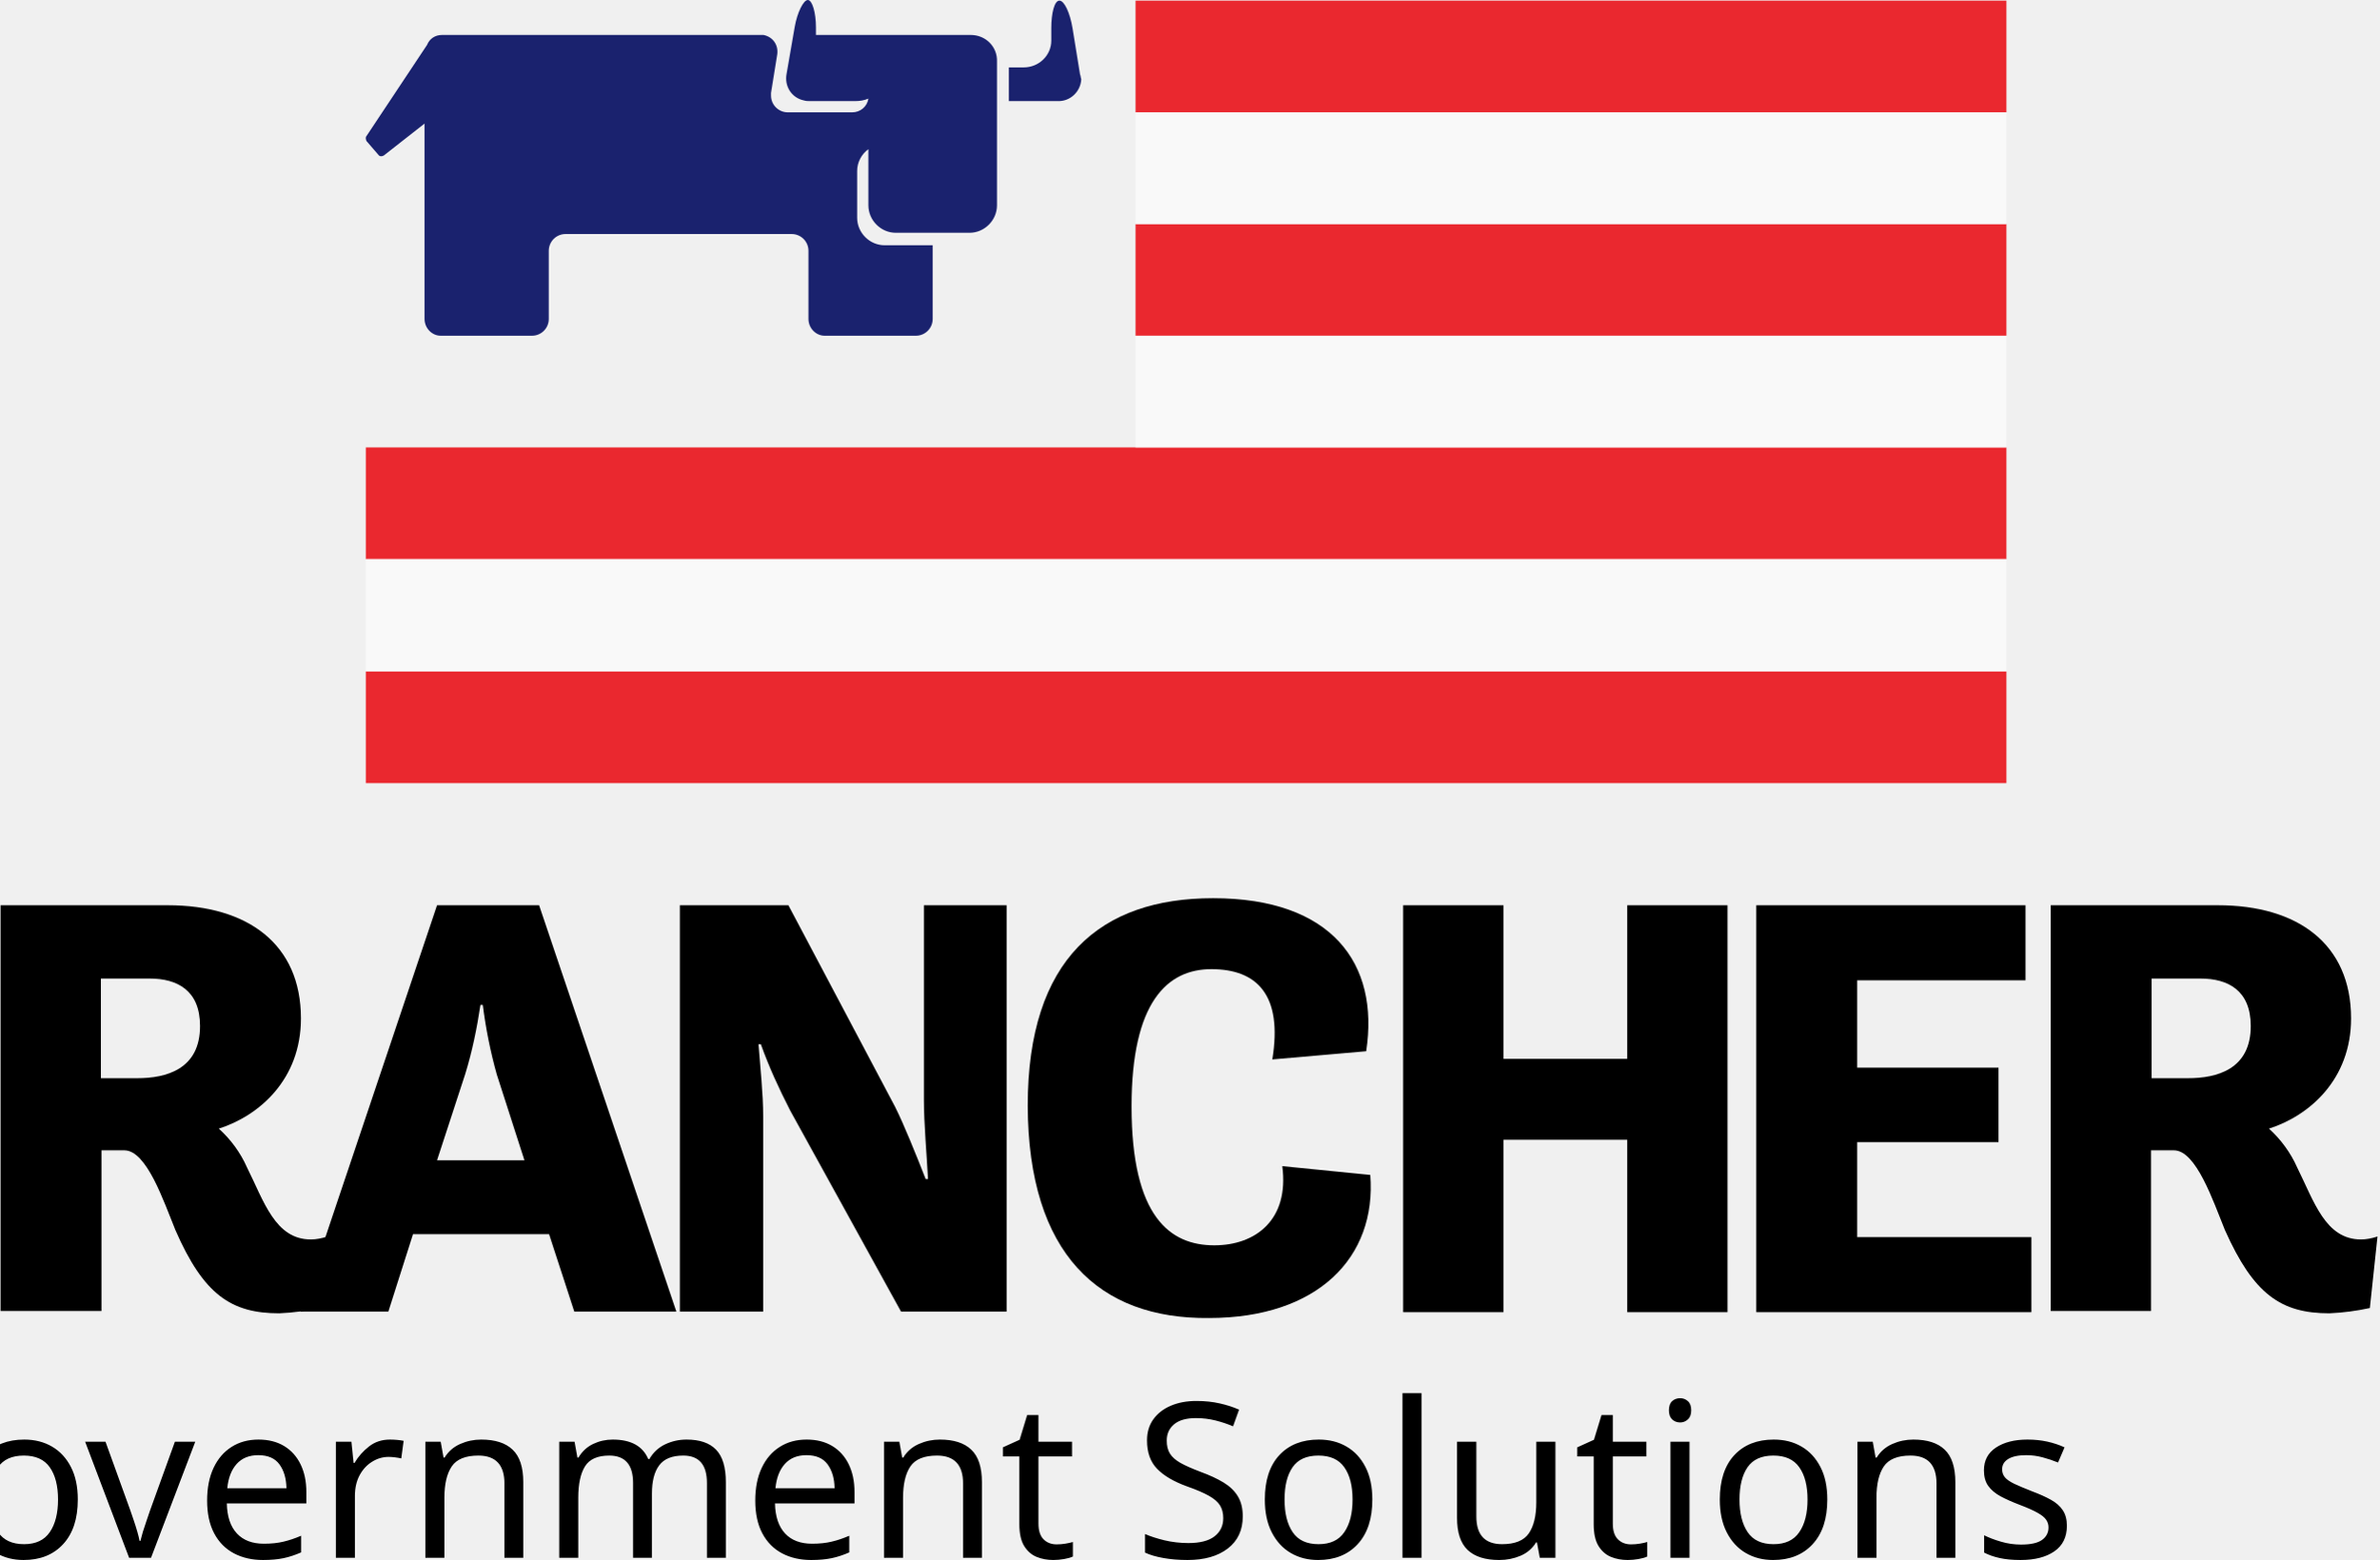
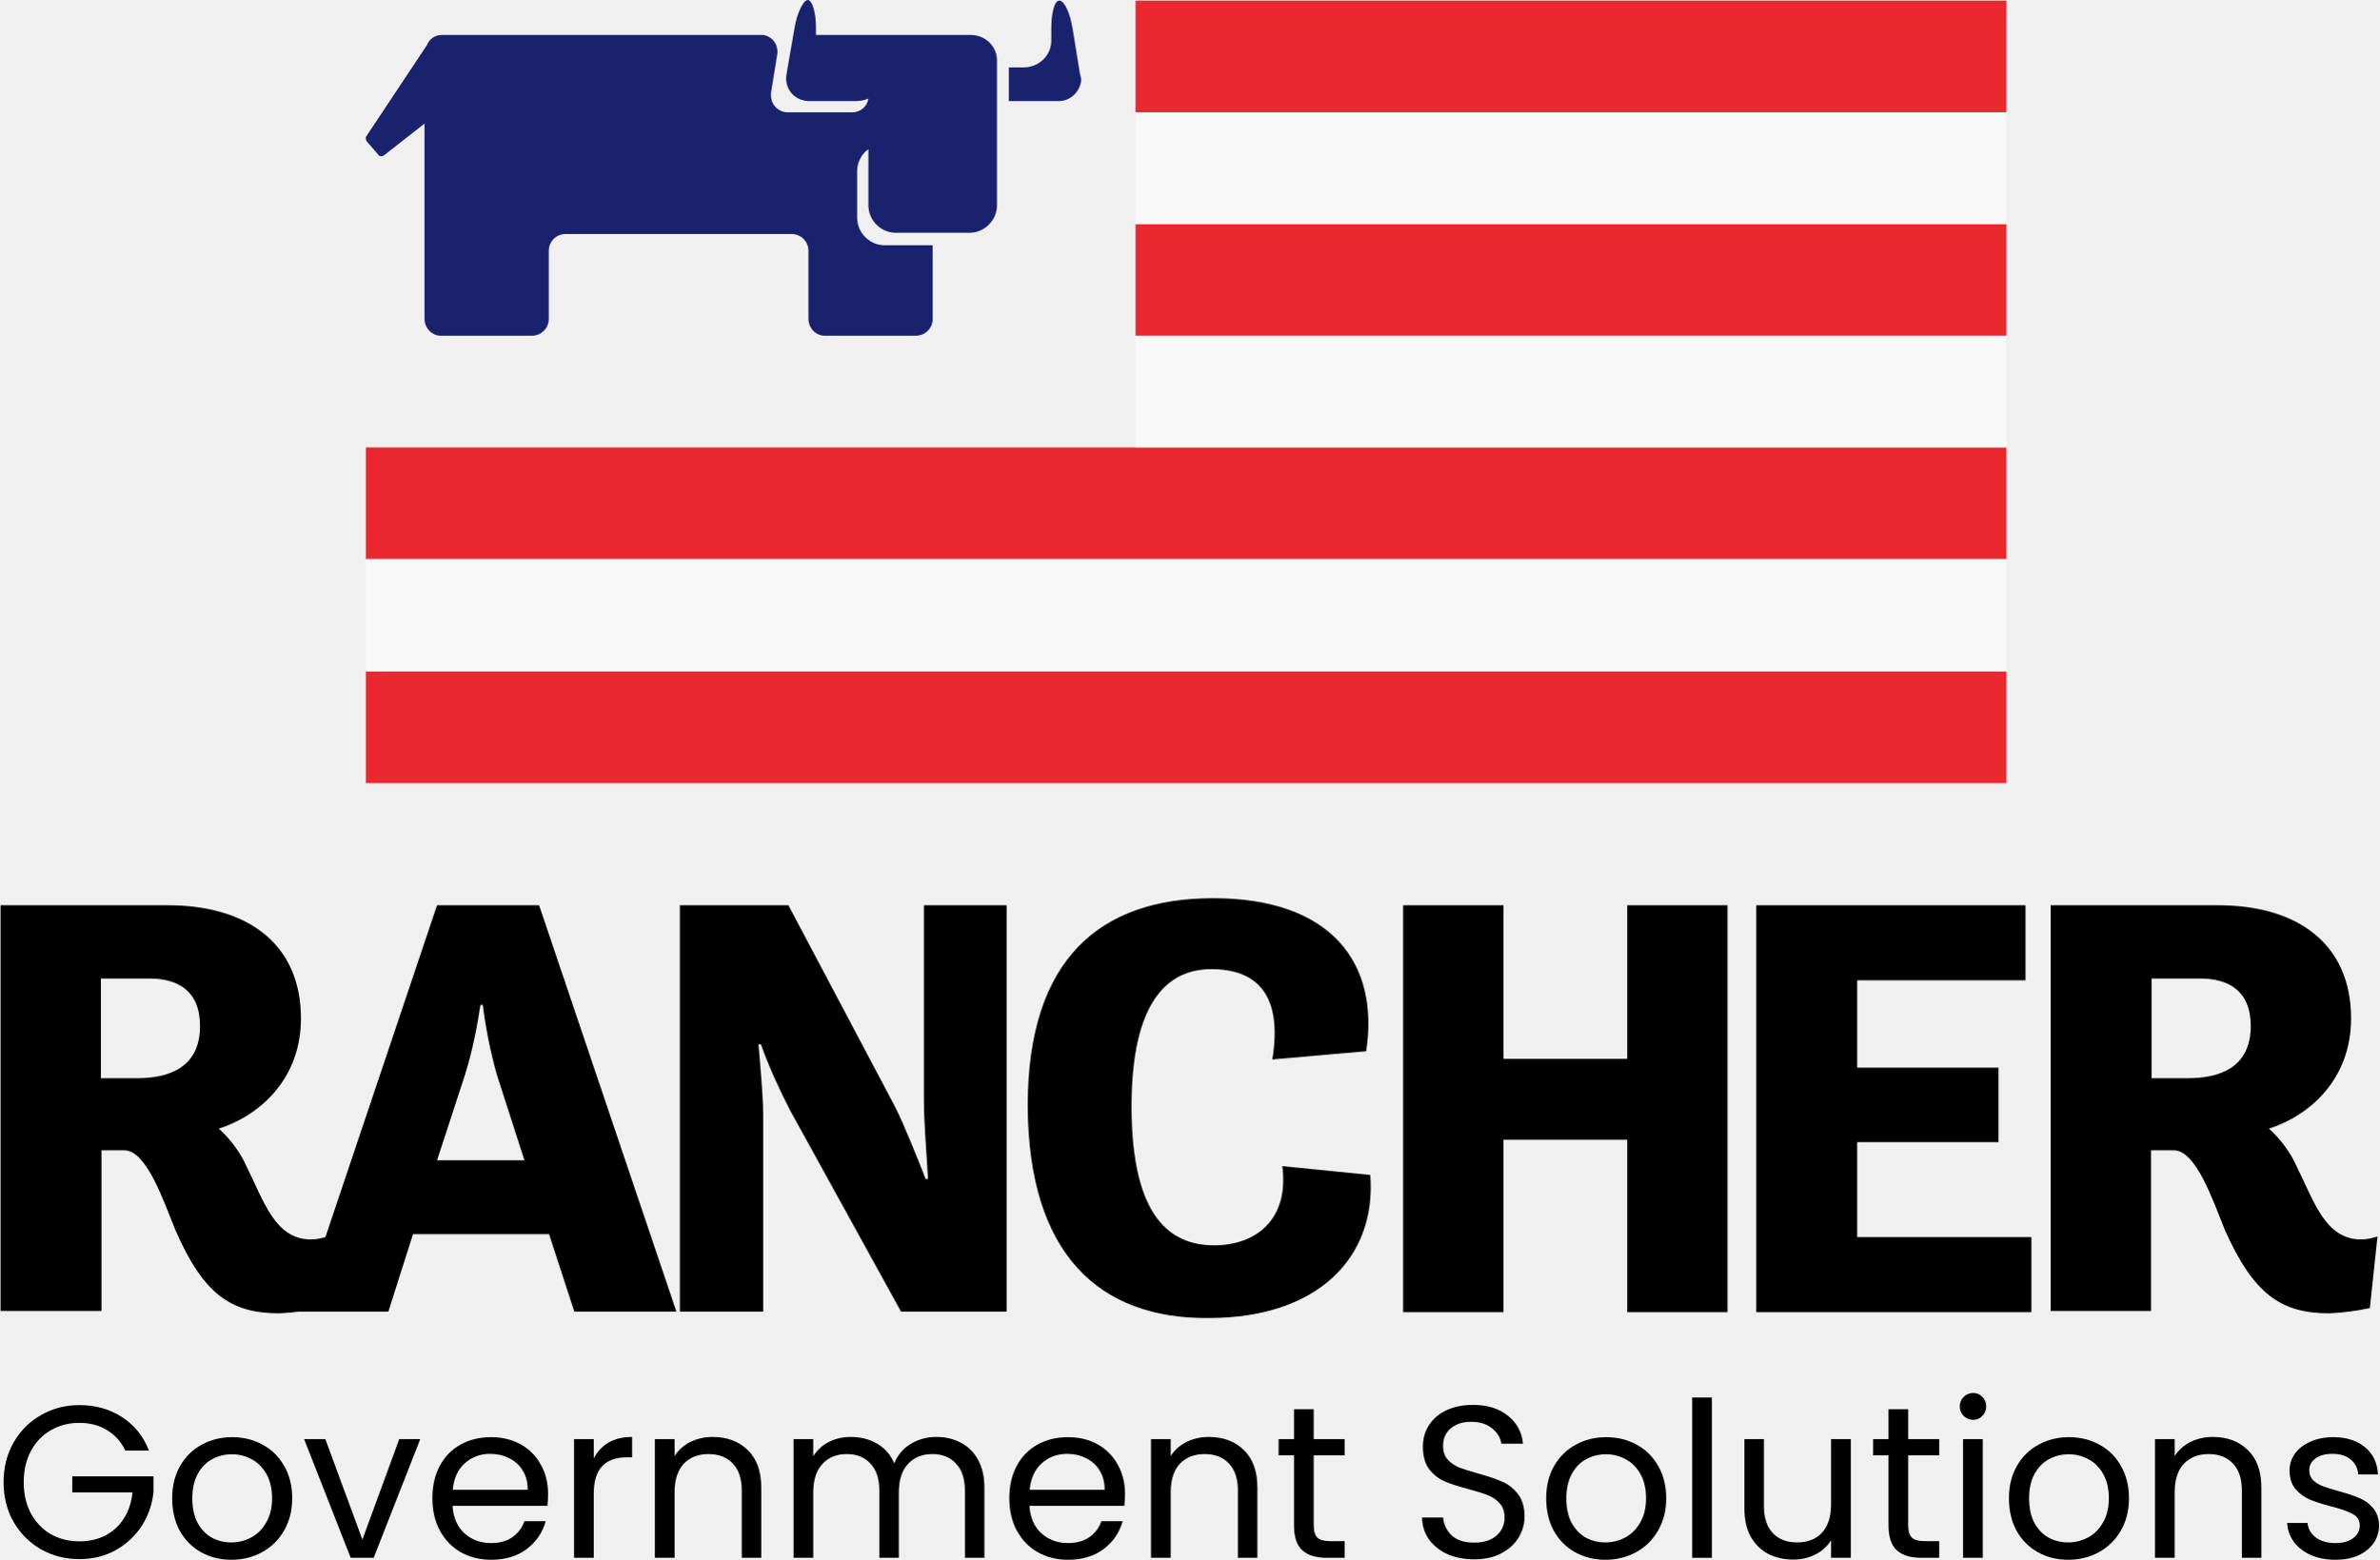
<svg xmlns="http://www.w3.org/2000/svg" width="148.763mm" height="97.573mm" viewBox="0 0 148.763 97.573" version="1.1" id="svg11196" xml:space="preserve">
  <defs id="defs11193" />
  <g id="layer1" transform="translate(-32.38942,-58.3941)">
    <g id="Layer_2_1_" transform="matrix(0.2645833,0,0,0.2645833,13.8845,134.161)">
      <g id="Layer_1-2">
        <path class="st0" d="m 69.94,-72.329 h 39.649 c 18.854,0 31.47,9.15 31.47,26.756 0,14.418 -9.843,23.013 -19.409,26.063 2.773,2.495 5.129,5.684 6.654,9.15 4.02,8.041 6.654,17.052 15.111,17.052 1.248,0 2.634,-0.277 3.882,-0.693 l -1.802,16.913 c -3.189,0.693 -6.377,1.109 -9.566,1.248 -11.368,0 -17.884,-4.436 -24.538,-19.686 -2.773,-6.793 -6.793,-18.854 -12.061,-18.854 H 93.924 V 23.605 H 70.078 v -95.935 z m 23.845,17.329 v 23.568 h 8.595 c 6.793,0 14.834,-2.08 14.834,-12.338 0,-8.457 -5.407,-11.229 -11.923,-11.229 z" id="path12110" style="fill:#000000;fill-opacity:1;stroke-width:1.386" />
        <path class="st0" d="m 173.222,-72.329 h 24.122 l 32.44,96.073 H 205.663 L 199.701,5.444 h -32.163 l -5.823,18.3 h -20.795 z m 0,60.306 h 20.656 l -6.516,-20.241 c -1.525,-5.407 -2.634,-10.952 -3.327,-16.497 h -0.555 c -0.832,5.545 -1.941,10.952 -3.604,16.359 z" id="path12112" style="fill:#000000;fill-opacity:1;stroke-width:1.386" />
        <path class="st0" d="m 230.755,-72.329 h 25.509 l 25.231,47.69 c 2.08,4.159 4.991,11.368 7.209,17.052 h 0.555 c -0.277,-5.407 -0.97,-13.17 -0.97,-18.716 v -46.026 h 19.547 v 96.073 h -24.954 l -26.202,-47.551 c -2.634,-5.129 -4.991,-10.259 -6.932,-15.666 h -0.555 c 0.416,5.407 1.109,11.784 1.109,17.052 v 46.165 h -19.686 v -96.073 z" id="path12114" style="fill:#000000;fill-opacity:1;stroke-width:1.386" />
        <path class="st0" d="m 312.827,-24.916 c 0,-34.797 17.191,-49.076 43.808,-49.076 28.004,0 39.372,15.388 36.183,36.183 l -22.181,1.941 c 2.495,-15.25 -3.604,-21.35 -14.418,-21.35 -10.398,0 -18.854,7.764 -18.854,32.44 0,26.202 9.15,32.856 19.547,32.856 9.843,0 17.745,-6.1 16.082,-18.716 l 20.795,2.08 c 1.525,19.547 -12.477,33.827 -38.124,33.827 -25.925,0.277 -42.699,-15.111 -42.838,-50.185" id="path12116" style="fill:#000000;fill-opacity:1;stroke-width:1.386" />
        <polygon class="st0" points="571,27.4 571,1.2 588.1,1.2 588.1,70.6 571,70.6 571,41.2 549.9,41.2 549.9,70.6 532.8,70.6 532.8,1.2 549.9,1.2 549.9,27.4 " id="polygon12118" style="fill:#000000;fill-opacity:1" transform="matrix(1.38634,0,0,1.38634,-337.0895,-73.99283)" />
        <polygon class="st0" points="610.2,14 610.2,28.9 634.3,28.9 634.3,41.6 610.2,41.6 610.2,57.8 639.9,57.8 639.9,70.6 593,70.6 593,1.2 638.9,1.2 638.9,14 " id="polygon12120" style="fill:#000000;fill-opacity:1" transform="matrix(1.38634,0,0,1.38634,-337.0895,-73.99283)" />
        <path class="st0" d="m 554.604,-72.329 h 39.511 c 18.854,0 31.47,9.15 31.47,26.756 0,14.418 -9.843,23.013 -19.409,26.063 2.773,2.495 5.129,5.684 6.654,9.15 4.02,8.041 6.654,17.052 15.111,17.052 1.248,0 2.634,-0.277 3.882,-0.693 l -1.802,16.913 c -3.189,0.693 -6.377,1.109 -9.566,1.248 -11.368,0 -17.884,-4.436 -24.677,-19.686 -2.773,-6.793 -6.793,-18.854 -12.061,-18.854 h -5.407 v 37.986 h -23.706 z m 23.845,17.329 v 23.568 h 8.595 c 6.793,0 14.834,-2.08 14.834,-12.338 0,-8.457 -5.407,-11.229 -11.923,-11.229 z" id="path12122" style="fill:#000000;fill-opacity:1;stroke-width:1.386" />
        <rect x="338.314" y="-286.215" class="st1" width="205.814" height="26.409" id="rect12138" style="fill:#ea282f;fill-opacity:1;stroke-width:1.475" />
        <rect x="338.314" y="-233.397" class="st1" width="205.814" height="26.409" id="rect12140" style="fill:#ea282f;fill-opacity:1;stroke-width:1.475" />
        <rect y="-180.579" class="st1" width="387.727" height="26.409" id="rect12142" x="156.401" style="fill:#ea282f;fill-opacity:1;stroke-width:1.475" />
        <rect y="-127.613" class="st1" width="387.727" height="26.409" id="rect12144" x="156.401" style="fill:#ea282f;fill-opacity:1;stroke-width:1.475" />
        <path class="st2" d="m 325.184,-268.806 -1.77,-10.918 c -0.59,-3.541 -1.918,-6.492 -3.098,-6.492 -1.18,0 -1.918,2.951 -1.918,6.492 v 2.951 c 0,3.541 -2.951,6.344 -6.492,6.344 h -3.541 v 7.967 h 11.508 c 2.951,0.148 5.459,-2.213 5.606,-5.164 -0.148,-0.443 -0.148,-0.885 -0.295,-1.18" id="path12146" style="fill:#1a226e;fill-opacity:1;stroke-width:1.475" />
        <path class="st2" d="m 299.365,-278.101 h -35.999 c -0.148,0 -0.443,0 -0.59,0 v -1.77 c 0,-3.541 -0.885,-6.492 -1.918,-6.492 -1.033,0 -2.508,2.951 -3.098,6.344 l -1.918,11.065 c -0.59,2.951 1.18,5.754 4.131,6.344 0.443,0.148 0.885,0.148 1.328,0.148 h 10.77 c 1.033,0 2.066,-0.148 3.098,-0.59 -0.295,1.918 -1.918,3.246 -3.836,3.246 h -15.196 c -2.213,0 -3.983,-1.77 -3.983,-3.983 0,0 0,0 0,0 0,-0.148 0,-0.443 0,-0.59 l 1.475,-9.147 c 0.295,-2.213 -1.033,-4.131 -3.246,-4.574 0,0 0,0 0,0 -0.148,0 -0.443,0 -0.59,0 h -75.391 c -1.623,0 -2.951,0.885 -3.541,2.361 l -14.311,21.54 c -0.295,0.295 -0.148,0.885 0,1.18 l 2.803,3.246 c 0.295,0.443 0.885,0.443 1.328,0.148 l 9.59,-7.524 v 46.179 c 0,2.213 1.77,3.983 3.836,3.983 0,0 0,0 0.148,0 h 21.393 c 2.213,0 3.983,-1.77 3.983,-3.983 v -16.082 c 0,-2.213 1.77,-3.983 3.983,-3.983 0,0 0,0 0,0 h 53.408 c 2.213,0 3.983,1.77 3.983,3.983 0,0 0,0 0,0 v 16.082 c 0,2.213 1.77,3.983 3.836,3.983 0,0 0,0 0.148,0 h 21.393 c 2.213,0 3.983,-1.77 3.983,-3.983 v 0 -17.409 h -11.36 c -3.541,0 -6.492,-2.951 -6.492,-6.492 0,0 0,0 0,0 v -11.065 c 0,-2.066 1.033,-3.983 2.656,-5.164 v 13.278 c 0,3.541 2.951,6.492 6.492,6.492 h 17.409 c 3.541,0 6.492,-2.951 6.492,-6.492 v -33.934 c 0.148,-3.541 -2.656,-6.344 -6.197,-6.344" id="path12148" style="fill:#1a226e;fill-opacity:1;stroke-width:1.475" />
-         <text xml:space="preserve" style="font-style:normal;font-variant:normal;font-weight:bold;font-stretch:normal;font-size:51.205px;font-family:'Poppins ExtraBold';-inkscape-font-specification:'Poppins ExtraBold,  Bold';text-align:center;text-anchor:middle;fill:#ea282f;fill-opacity:1;stroke:#ffffff;stroke-width:0" x="351.694" y="81.958" id="text15513">
-           <tspan id="tspan15511" x="351.694" y="81.958" style="font-style:normal;font-variant:normal;font-weight:normal;font-stretch:normal;font-family:Poppins;-inkscape-font-specification:Poppins;fill:#000000;fill-opacity:1;stroke-width:0">Government Solutions</tspan>
-         </text>
+         <g aria-label="Government Solutions" id="text15513" style="font-weight:bold;font-size:51.205px;font-family:'Poppins ExtraBold';-inkscape-font-specification:'Poppins ExtraBold,  Bold';text-align:center;text-anchor:middle;fill:#ea282f;stroke:#ffffff;stroke-width:0">
+           <path d="m 99.563,56.611 q -1.485,-3.123 -4.301,-4.813 -2.816,-1.741 -6.554,-1.741 -3.738,0 -6.759,1.741 -2.97,1.69 -4.711,4.916 -1.69,3.175 -1.69,7.373 0,4.199 1.69,7.373 1.741,3.175 4.711,4.916 3.021,1.69 6.759,1.69 5.223,0 8.602,-3.123 3.379,-3.123 3.943,-8.449 H 87.018 v -3.789 h 19.202 v 3.584 q -0.41,4.404 -2.765,8.09 -2.355,3.636 -6.196,5.786 -3.84,2.099 -8.551,2.099 -4.967,0 -9.063,-2.304 -4.096,-2.355 -6.503,-6.503 -2.355,-4.148 -2.355,-9.37 0,-5.223 2.355,-9.37 2.407,-4.199 6.503,-6.503 4.096,-2.355 9.063,-2.355 5.684,0 10.036,2.816 4.404,2.816 6.401,7.937 z" style="font-weight:normal;font-family:Poppins;-inkscape-font-specification:Poppins;fill:#000000" id="path53657" />
+           <path d="m 124.602,82.418 q -3.943,0 -7.169,-1.792 -3.175,-1.792 -5.018,-5.069 -1.792,-3.328 -1.792,-7.681 0,-4.301 1.843,-7.578 1.895,-3.328 5.12,-5.069 3.226,-1.792 7.22,-1.792 3.994,0 7.22,1.792 3.226,1.741 5.069,5.018 1.895,3.277 1.895,7.629 0,4.352 -1.946,7.681 -1.895,3.277 -5.172,5.069 -3.277,1.792 -7.271,1.792 z m 0,-4.096 q 2.509,0 4.711,-1.178 2.202,-1.178 3.533,-3.533 1.383,-2.355 1.383,-5.735 0,-3.379 -1.331,-5.735 -1.331,-2.355 -3.482,-3.482 -2.151,-1.178 -4.66,-1.178 -2.56,0 -4.711,1.178 -2.099,1.126 -3.38,3.482 -1.28,2.355 -1.28,5.735 0,3.431 1.229,5.786 1.28,2.355 3.38,3.533 2.099,1.126 4.608,1.126 z" style="font-weight:normal;font-family:Poppins;-inkscape-font-specification:Poppins;fill:#000000" id="path53659" />
+           <path d="m 155.581,77.656 8.705,-23.759 h 4.967 l -11.009,28.06 h -5.428 L 141.807,53.898 h 5.018 z" style="font-weight:normal;font-family:Poppins;-inkscape-font-specification:Poppins;fill:#000000" id="path53661" />
+           <path d="m 199.463,66.852 q 0,1.331 -0.154,2.816 H 176.882 q 0.256,4.148 2.816,6.503 2.611,2.304 6.298,2.304 3.021,0 5.018,-1.383 2.048,-1.434 2.867,-3.789 h 5.018 q -1.127,4.045 -4.506,6.605 -3.38,2.509 -8.398,2.509 -3.994,0 -7.169,-1.792 -3.123,-1.792 -4.916,-5.069 -1.792,-3.328 -1.792,-7.681 0,-4.352 1.741,-7.629 1.741,-3.277 4.864,-5.018 3.175,-1.792 7.271,-1.792 3.994,0 7.066,1.741 3.072,1.741 4.711,4.813 1.69,3.021 1.69,6.861 z m -4.813,-0.973 q 0,-2.663 -1.178,-4.557 -1.178,-1.946 -3.226,-2.919 -1.997,-1.024 -4.455,-1.024 -3.533,0 -6.042,2.253 -2.458,2.253 -2.816,6.247 z" style="font-weight:normal;font-family:Poppins;-inkscape-font-specification:Poppins;fill:#000000" id="path53663" />
+           <path d="m 210.267,58.455 q 1.229,-2.407 3.482,-3.738 2.304,-1.331 5.581,-1.331 v 4.813 h -1.229 q -7.834,0 -7.834,8.5 v 15.259 h -4.66 V 53.898 h 4.66 z" style="font-weight:normal;font-family:Poppins;-inkscape-font-specification:Poppins;fill:#000000" id="path53665" />
+           <path d="m 238.379,53.385 q 5.12,0 8.295,3.123 3.175,3.072 3.175,8.91 v 16.539 h -4.608 V 66.084 q 0,-4.199 -2.099,-6.401 -2.099,-2.253 -5.735,-2.253 -3.687,0 -5.889,2.304 -2.151,2.304 -2.151,6.708 v 15.515 h -4.66 V 53.898 h 4.66 v 3.994 q 1.383,-2.151 3.738,-3.328 2.407,-1.178 5.274,-1.178 z" style="font-weight:normal;font-family:Poppins;-inkscape-font-specification:Poppins;fill:#000000" id="path53667" />
+           <path d="m 291.222,53.385 q 3.277,0 5.837,1.383 2.56,1.331 4.045,4.045 1.485,2.714 1.485,6.605 v 16.539 h -4.608 V 66.084 q 0,-4.199 -2.099,-6.401 -2.048,-2.253 -5.581,-2.253 -3.636,0 -5.786,2.355 -2.151,2.304 -2.151,6.708 v 15.464 h -4.608 V 66.084 q 0,-4.199 -2.099,-6.401 -2.048,-2.253 -5.581,-2.253 -3.636,0 -5.786,2.355 -2.151,2.304 -2.151,6.708 v 15.464 h -4.66 V 53.898 h 4.66 v 4.045 q 1.383,-2.202 3.687,-3.379 2.355,-1.178 5.172,-1.178 3.533,0 6.247,1.587 2.714,1.587 4.045,4.66 1.178,-2.97 3.892,-4.608 2.714,-1.639 6.042,-1.639 z" style="font-weight:normal;font-family:Poppins;-inkscape-font-specification:Poppins;fill:#000000" id="path53669" />
+           <path d="m 335.821,66.852 q 0,1.331 -0.154,2.816 h -22.428 q 0.256,4.148 2.816,6.503 2.611,2.304 6.298,2.304 3.021,0 5.018,-1.383 2.048,-1.434 2.867,-3.789 h 5.018 q -1.127,4.045 -4.506,6.605 -3.38,2.509 -8.398,2.509 -3.994,0 -7.169,-1.792 -3.123,-1.792 -4.916,-5.069 -1.792,-3.328 -1.792,-7.681 0,-4.352 1.741,-7.629 1.741,-3.277 4.864,-5.018 3.175,-1.792 7.271,-1.792 3.994,0 7.066,1.741 3.072,1.741 4.711,4.813 1.69,3.021 1.69,6.861 z m -4.813,-0.973 q 0,-2.663 -1.178,-4.557 -1.178,-1.946 -3.226,-2.919 -1.997,-1.024 -4.455,-1.024 -3.533,0 -6.042,2.253 -2.458,2.253 -2.816,6.247 z" style="font-weight:normal;font-family:Poppins;-inkscape-font-specification:Poppins;fill:#000000" id="path53671" />
+           <path d="m 355.637,53.385 q 5.12,0 8.295,3.123 3.175,3.072 3.175,8.91 v 16.539 h -4.608 V 66.084 q 0,-4.199 -2.099,-6.401 -2.099,-2.253 -5.735,-2.253 -3.687,0 -5.889,2.304 -2.151,2.304 -2.151,6.708 v 15.515 h -4.66 V 53.898 h 4.66 v 3.994 q 1.383,-2.151 3.738,-3.328 2.407,-1.178 5.274,-1.178 z" style="font-weight:normal;font-family:Poppins;-inkscape-font-specification:Poppins;fill:#000000" id="path53673" />
+           <path d="m 380.42,57.738 v 16.539 q 0,2.048 0.87,2.919 0.87,0.819 3.021,0.819 h 3.431 v 3.943 h -4.199 q -3.892,0 -5.837,-1.792 -1.946,-1.792 -1.946,-5.889 V 57.738 h -3.636 v -3.84 h 3.636 v -7.066 h 4.66 v 7.066 h 7.322 v 3.84 z" style="font-weight:normal;font-family:Poppins;-inkscape-font-specification:Poppins;fill:#000000" id="path53675" />
+           <path d="m 418.362,82.316 q -3.533,0 -6.349,-1.229 -2.765,-1.28 -4.352,-3.482 -1.587,-2.253 -1.639,-5.172 h 4.967 q 0.256,2.509 2.048,4.25 1.843,1.69 5.325,1.69 3.328,0 5.223,-1.639 1.946,-1.69 1.946,-4.301 0,-2.048 -1.127,-3.328 -1.126,-1.28 -2.816,-1.946 -1.69,-0.666 -4.557,-1.434 -3.533,-0.922 -5.684,-1.843 -2.099,-0.922 -3.636,-2.867 -1.485,-1.997 -1.485,-5.325 0,-2.919 1.485,-5.172 1.485,-2.253 4.148,-3.482 2.714,-1.229 6.196,-1.229 5.018,0 8.193,2.509 3.226,2.509 3.636,6.657 h -5.12 q -0.256,-2.048 -2.151,-3.584 -1.895,-1.587 -5.018,-1.587 -2.919,0 -4.762,1.536 -1.843,1.485 -1.843,4.199 0,1.946 1.075,3.175 1.127,1.229 2.714,1.895 1.639,0.614 4.557,1.434 3.533,0.973 5.684,1.946 2.151,0.922 3.687,2.919 1.536,1.946 1.536,5.325 0,2.611 -1.383,4.916 -1.383,2.304 -4.096,3.738 -2.714,1.434 -6.401,1.434 z" style="font-weight:normal;font-family:Poppins;-inkscape-font-specification:Poppins;fill:#000000" id="path53677" />
+           <path d="m 449.341,82.418 q -3.943,0 -7.169,-1.792 -3.175,-1.792 -5.018,-5.069 -1.792,-3.328 -1.792,-7.681 0,-4.301 1.843,-7.578 1.895,-3.328 5.12,-5.069 3.226,-1.792 7.22,-1.792 3.994,0 7.22,1.792 3.226,1.741 5.069,5.018 1.895,3.277 1.895,7.629 0,4.352 -1.946,7.681 -1.895,3.277 -5.172,5.069 -3.277,1.792 -7.271,1.792 z m 0,-4.096 q 2.509,0 4.711,-1.178 2.202,-1.178 3.533,-3.533 1.383,-2.355 1.383,-5.735 0,-3.379 -1.331,-5.735 -1.331,-2.355 -3.482,-3.482 -2.151,-1.178 -4.66,-1.178 -2.56,0 -4.711,1.178 -2.099,1.126 -3.379,3.482 -1.28,2.355 -1.28,5.735 0,3.431 1.229,5.786 1.28,2.355 3.38,3.533 2.099,1.126 4.608,1.126 z" style="font-weight:normal;font-family:Poppins;-inkscape-font-specification:Poppins;fill:#000000" id="path53679" />
+           <path d="m 474.533,44.066 v 37.891 h -4.66 V 44.066 Z" style="font-weight:normal;font-family:Poppins;-inkscape-font-specification:Poppins;fill:#000000" id="path53681" />
+           <path d="m 507.355,53.898 v 28.06 h -4.66 v -4.148 q -1.331,2.151 -3.738,3.379 -2.355,1.178 -5.223,1.178 -3.277,0 -5.889,-1.331 -2.611,-1.383 -4.148,-4.096 -1.485,-2.714 -1.485,-6.605 V 53.898 h 4.608 v 15.822 q 0,4.148 2.099,6.401 2.099,2.202 5.735,2.202 3.738,0 5.889,-2.304 2.151,-2.304 2.151,-6.708 V 53.898 Z" style="font-weight:normal;font-family:Poppins;-inkscape-font-specification:Poppins;fill:#000000" id="path53683" />
+           <path d="m 520.925,57.738 v 16.539 q 0,2.048 0.87,2.919 0.87,0.819 3.021,0.819 h 3.431 v 3.943 h -4.199 q -3.892,0 -5.837,-1.792 -1.946,-1.792 -1.946,-5.889 V 57.738 h -3.636 v -3.84 h 3.636 v -7.066 h 4.66 v 7.066 h 7.322 v 3.84 z" style="font-weight:normal;font-family:Poppins;-inkscape-font-specification:Poppins;fill:#000000" id="path53685" />
+           <path d="m 536.286,49.34 q -1.331,0 -2.253,-0.922 -0.922,-0.922 -0.922,-2.253 0,-1.331 0.922,-2.253 0.922,-0.922 2.253,-0.922 1.28,0 2.151,0.922 0.922,0.922 0.922,2.253 0,1.331 -0.922,2.253 -0.87,0.922 -2.151,0.922 z m 2.253,4.557 v 28.06 h -4.66 V 53.898 Z" style="font-weight:normal;font-family:Poppins;-inkscape-font-specification:Poppins;fill:#000000" id="path53687" />
+           <path d="m 558.713,82.418 q -3.943,0 -7.169,-1.792 -3.175,-1.792 -5.018,-5.069 -1.792,-3.328 -1.792,-7.681 0,-4.301 1.843,-7.578 1.895,-3.328 5.12,-5.069 3.226,-1.792 7.22,-1.792 3.994,0 7.22,1.792 3.226,1.741 5.069,5.018 1.895,3.277 1.895,7.629 0,4.352 -1.946,7.681 -1.895,3.277 -5.172,5.069 -3.277,1.792 -7.271,1.792 z m 0,-4.096 q 2.509,0 4.711,-1.178 2.202,-1.178 3.533,-3.533 1.383,-2.355 1.383,-5.735 0,-3.379 -1.331,-5.735 -1.331,-2.355 -3.482,-3.482 -2.151,-1.178 -4.66,-1.178 -2.56,0 -4.711,1.178 -2.099,1.126 -3.38,3.482 -1.28,2.355 -1.28,5.735 0,3.431 1.229,5.786 1.28,2.355 3.38,3.533 2.099,1.126 4.608,1.126 z" style="font-weight:normal;font-family:Poppins;-inkscape-font-specification:Poppins;fill:#000000" id="path53689" />
+           <path d="m 592.918,53.385 q 5.12,0 8.295,3.123 3.175,3.072 3.175,8.91 v 16.539 h -4.608 V 66.084 q 0,-4.199 -2.099,-6.401 -2.099,-2.253 -5.735,-2.253 -3.687,0 -5.889,2.304 -2.151,2.304 -2.151,6.708 v 15.515 h -4.66 V 53.898 h 4.66 v 3.994 q 1.383,-2.151 3.738,-3.328 2.407,-1.178 5.274,-1.178 z" style="font-weight:normal;font-family:Poppins;-inkscape-font-specification:Poppins;fill:#000000" id="path53691" />
+           <path d="m 621.951,82.418 q -3.226,0 -5.786,-1.075 -2.56,-1.126 -4.045,-3.072 -1.485,-1.997 -1.639,-4.557 h 4.813 q 0.205,2.099 1.946,3.431 1.792,1.331 4.66,1.331 2.663,0 4.199,-1.178 1.536,-1.178 1.536,-2.97 0,-1.843 -1.639,-2.714 -1.639,-0.922 -5.069,-1.792 -3.123,-0.819 -5.12,-1.639 -1.946,-0.87 -3.38,-2.509 -1.383,-1.69 -1.383,-4.404 0,-2.151 1.28,-3.943 1.28,-1.792 3.636,-2.816 2.355,-1.075 5.376,-1.075 4.66,0 7.527,2.355 2.867,2.355 3.072,6.452 h -4.66 q -0.154,-2.202 -1.792,-3.533 -1.587,-1.331 -4.301,-1.331 -2.509,0 -3.994,1.075 -1.485,1.075 -1.485,2.816 0,1.383 0.87,2.304 0.922,0.87 2.253,1.434 1.383,0.512 3.789,1.178 3.021,0.819 4.916,1.639 1.895,0.768 3.226,2.355 1.383,1.587 1.434,4.148 0,2.304 -1.28,4.148 -1.28,1.843 -3.636,2.919 -2.304,1.024 -5.325,1.024 z" style="font-weight:normal;font-family:Poppins;-inkscape-font-specification:Poppins;fill:#000000" id="path53693" />
+         </g>
      </g>
    </g>
    <path style="opacity:1;fill:#f9f9f9;stroke:#856f00;stroke-width:0" d="m 103.397,65.421 v 6.987 h 54.455 v -6.987 z" id="path1" />
    <path style="opacity:1;fill:#f9f9f9;stroke:#856f00;stroke-width:0" d="m 103.397,79.395 v 6.987 h 54.455 l 2e-5,-6.987 z" id="path2" />
    <path style="opacity:1;fill:#f9f9f9;stroke:#856f00;stroke-width:0" d="m 55.266,93.37 v 7.026 H 157.852 v -7.026 z" id="path3" />
  </g>
  <style type="text/css" id="style12108">
	.st0{fill:#59595B;}
	.st1{fill:#F15354;}
	.st2{fill:#0575A7;}
</style>
</svg>
